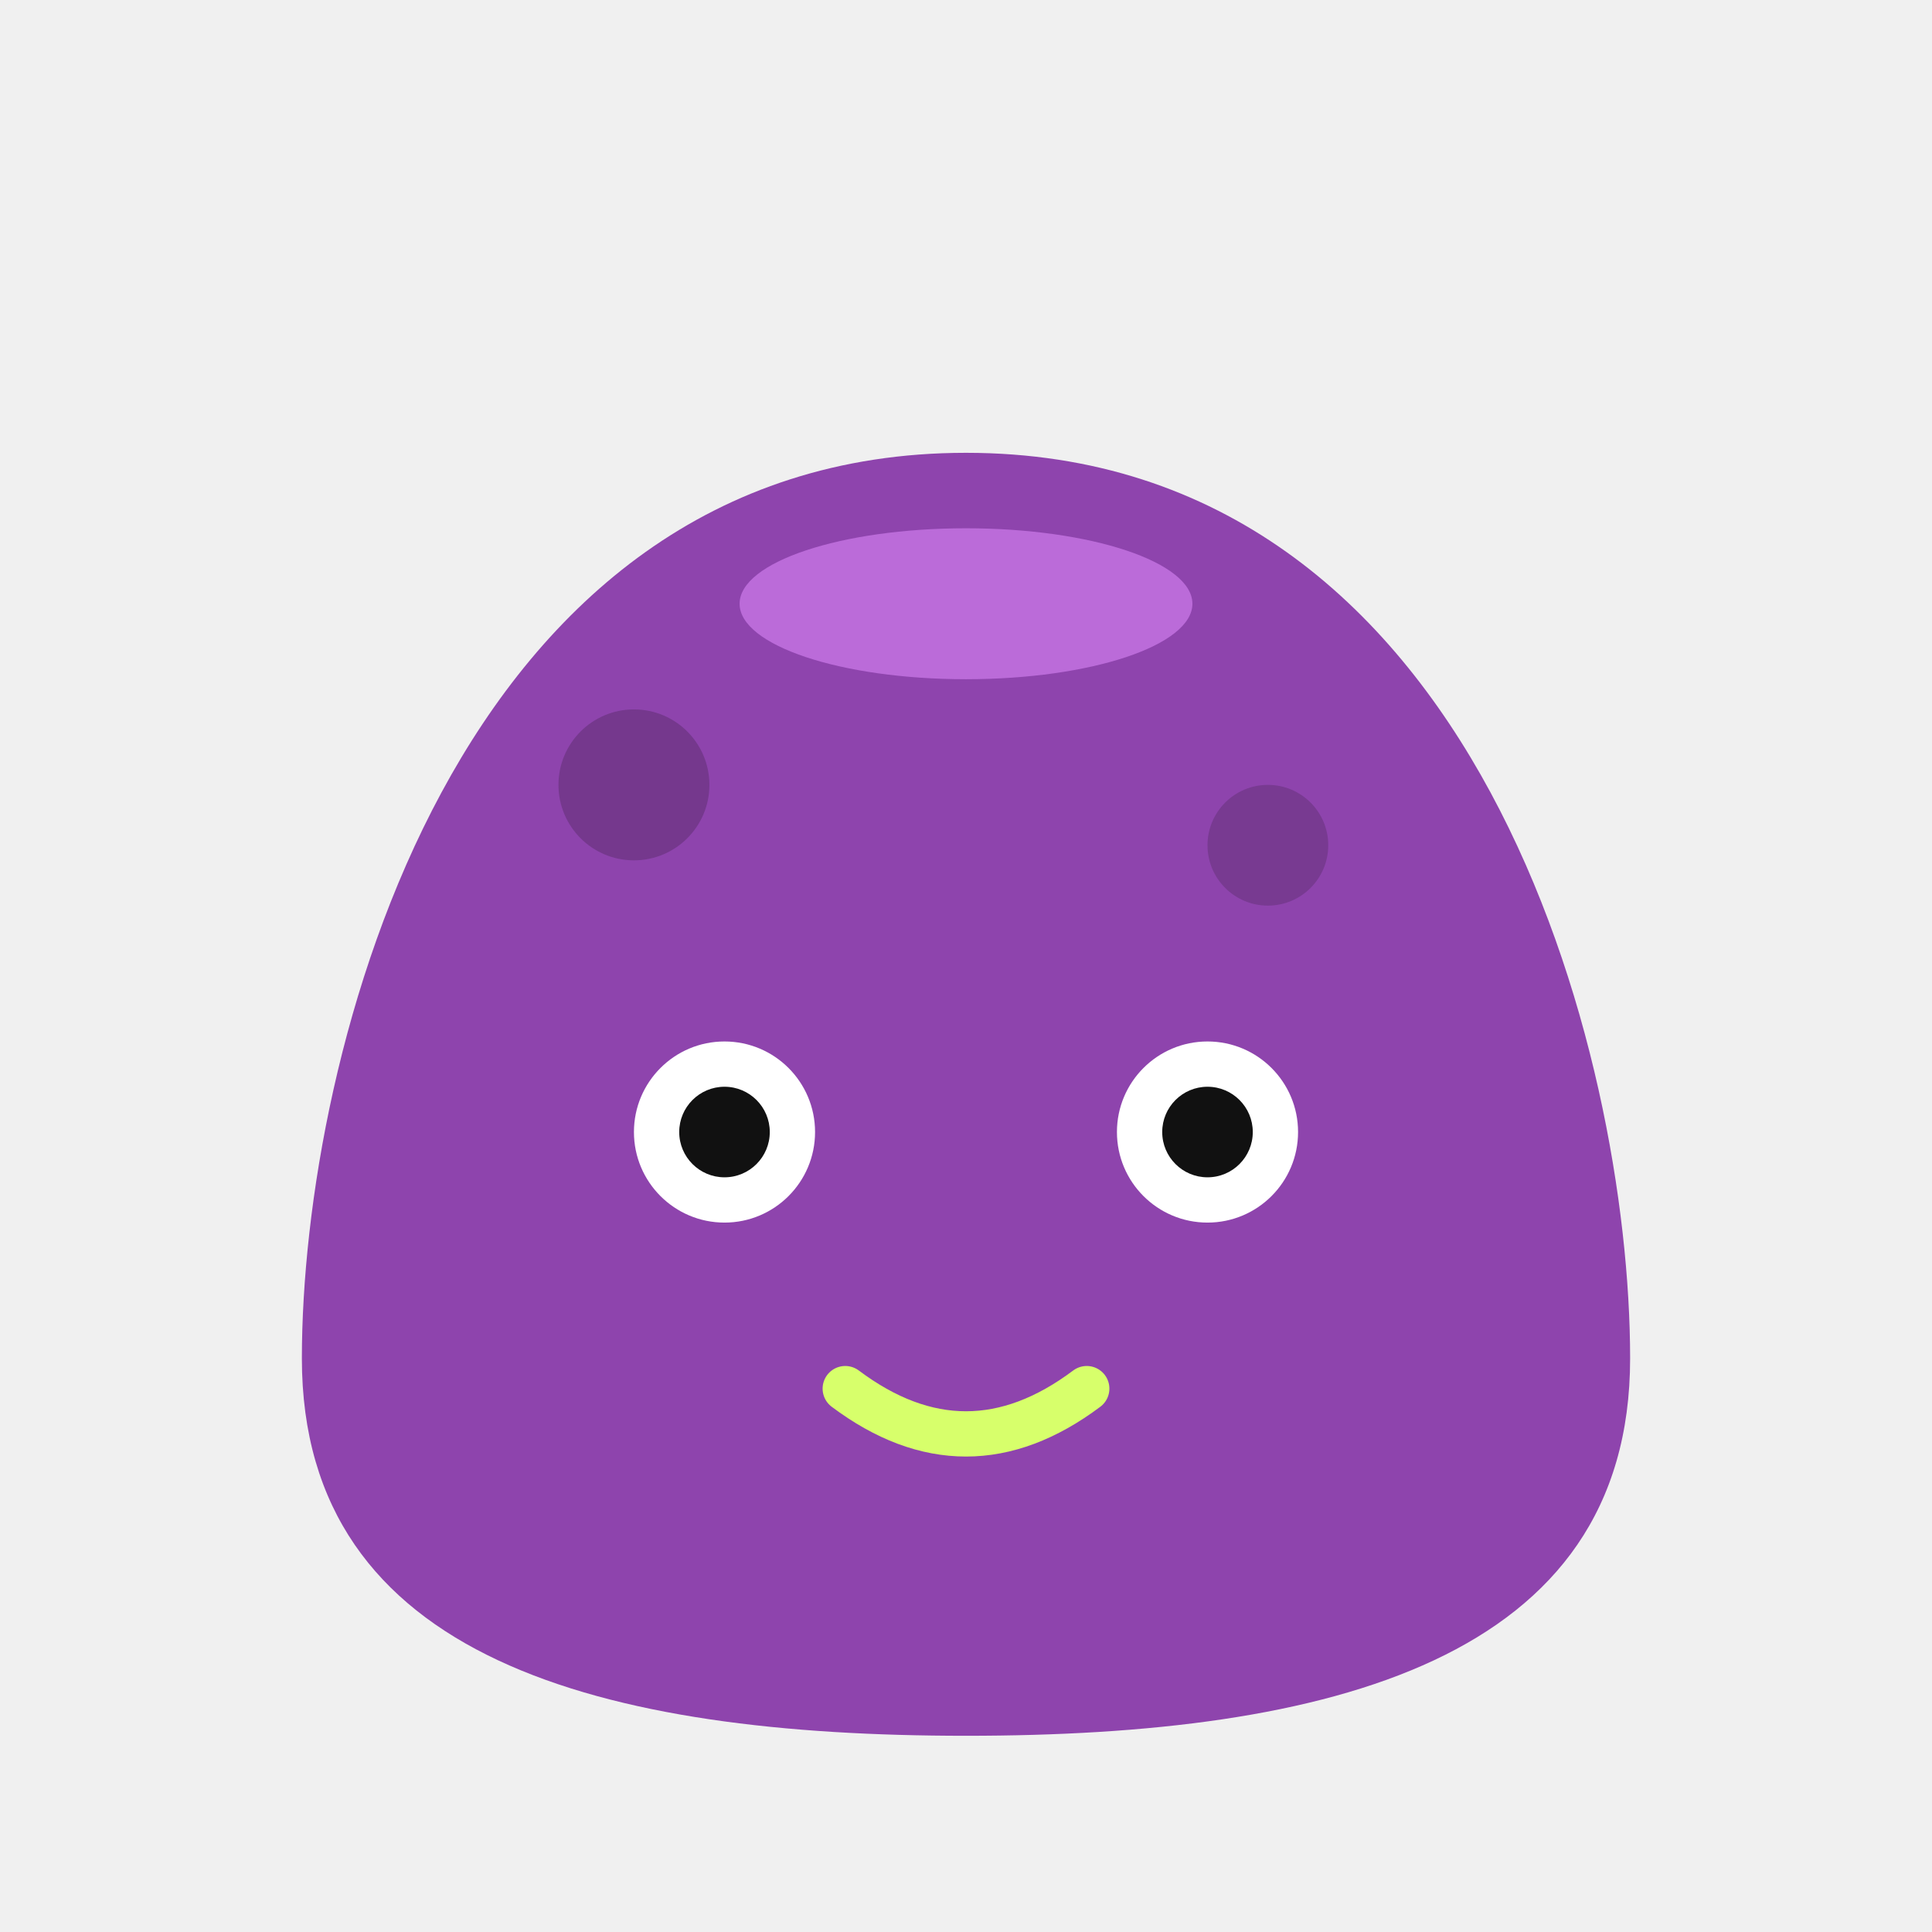
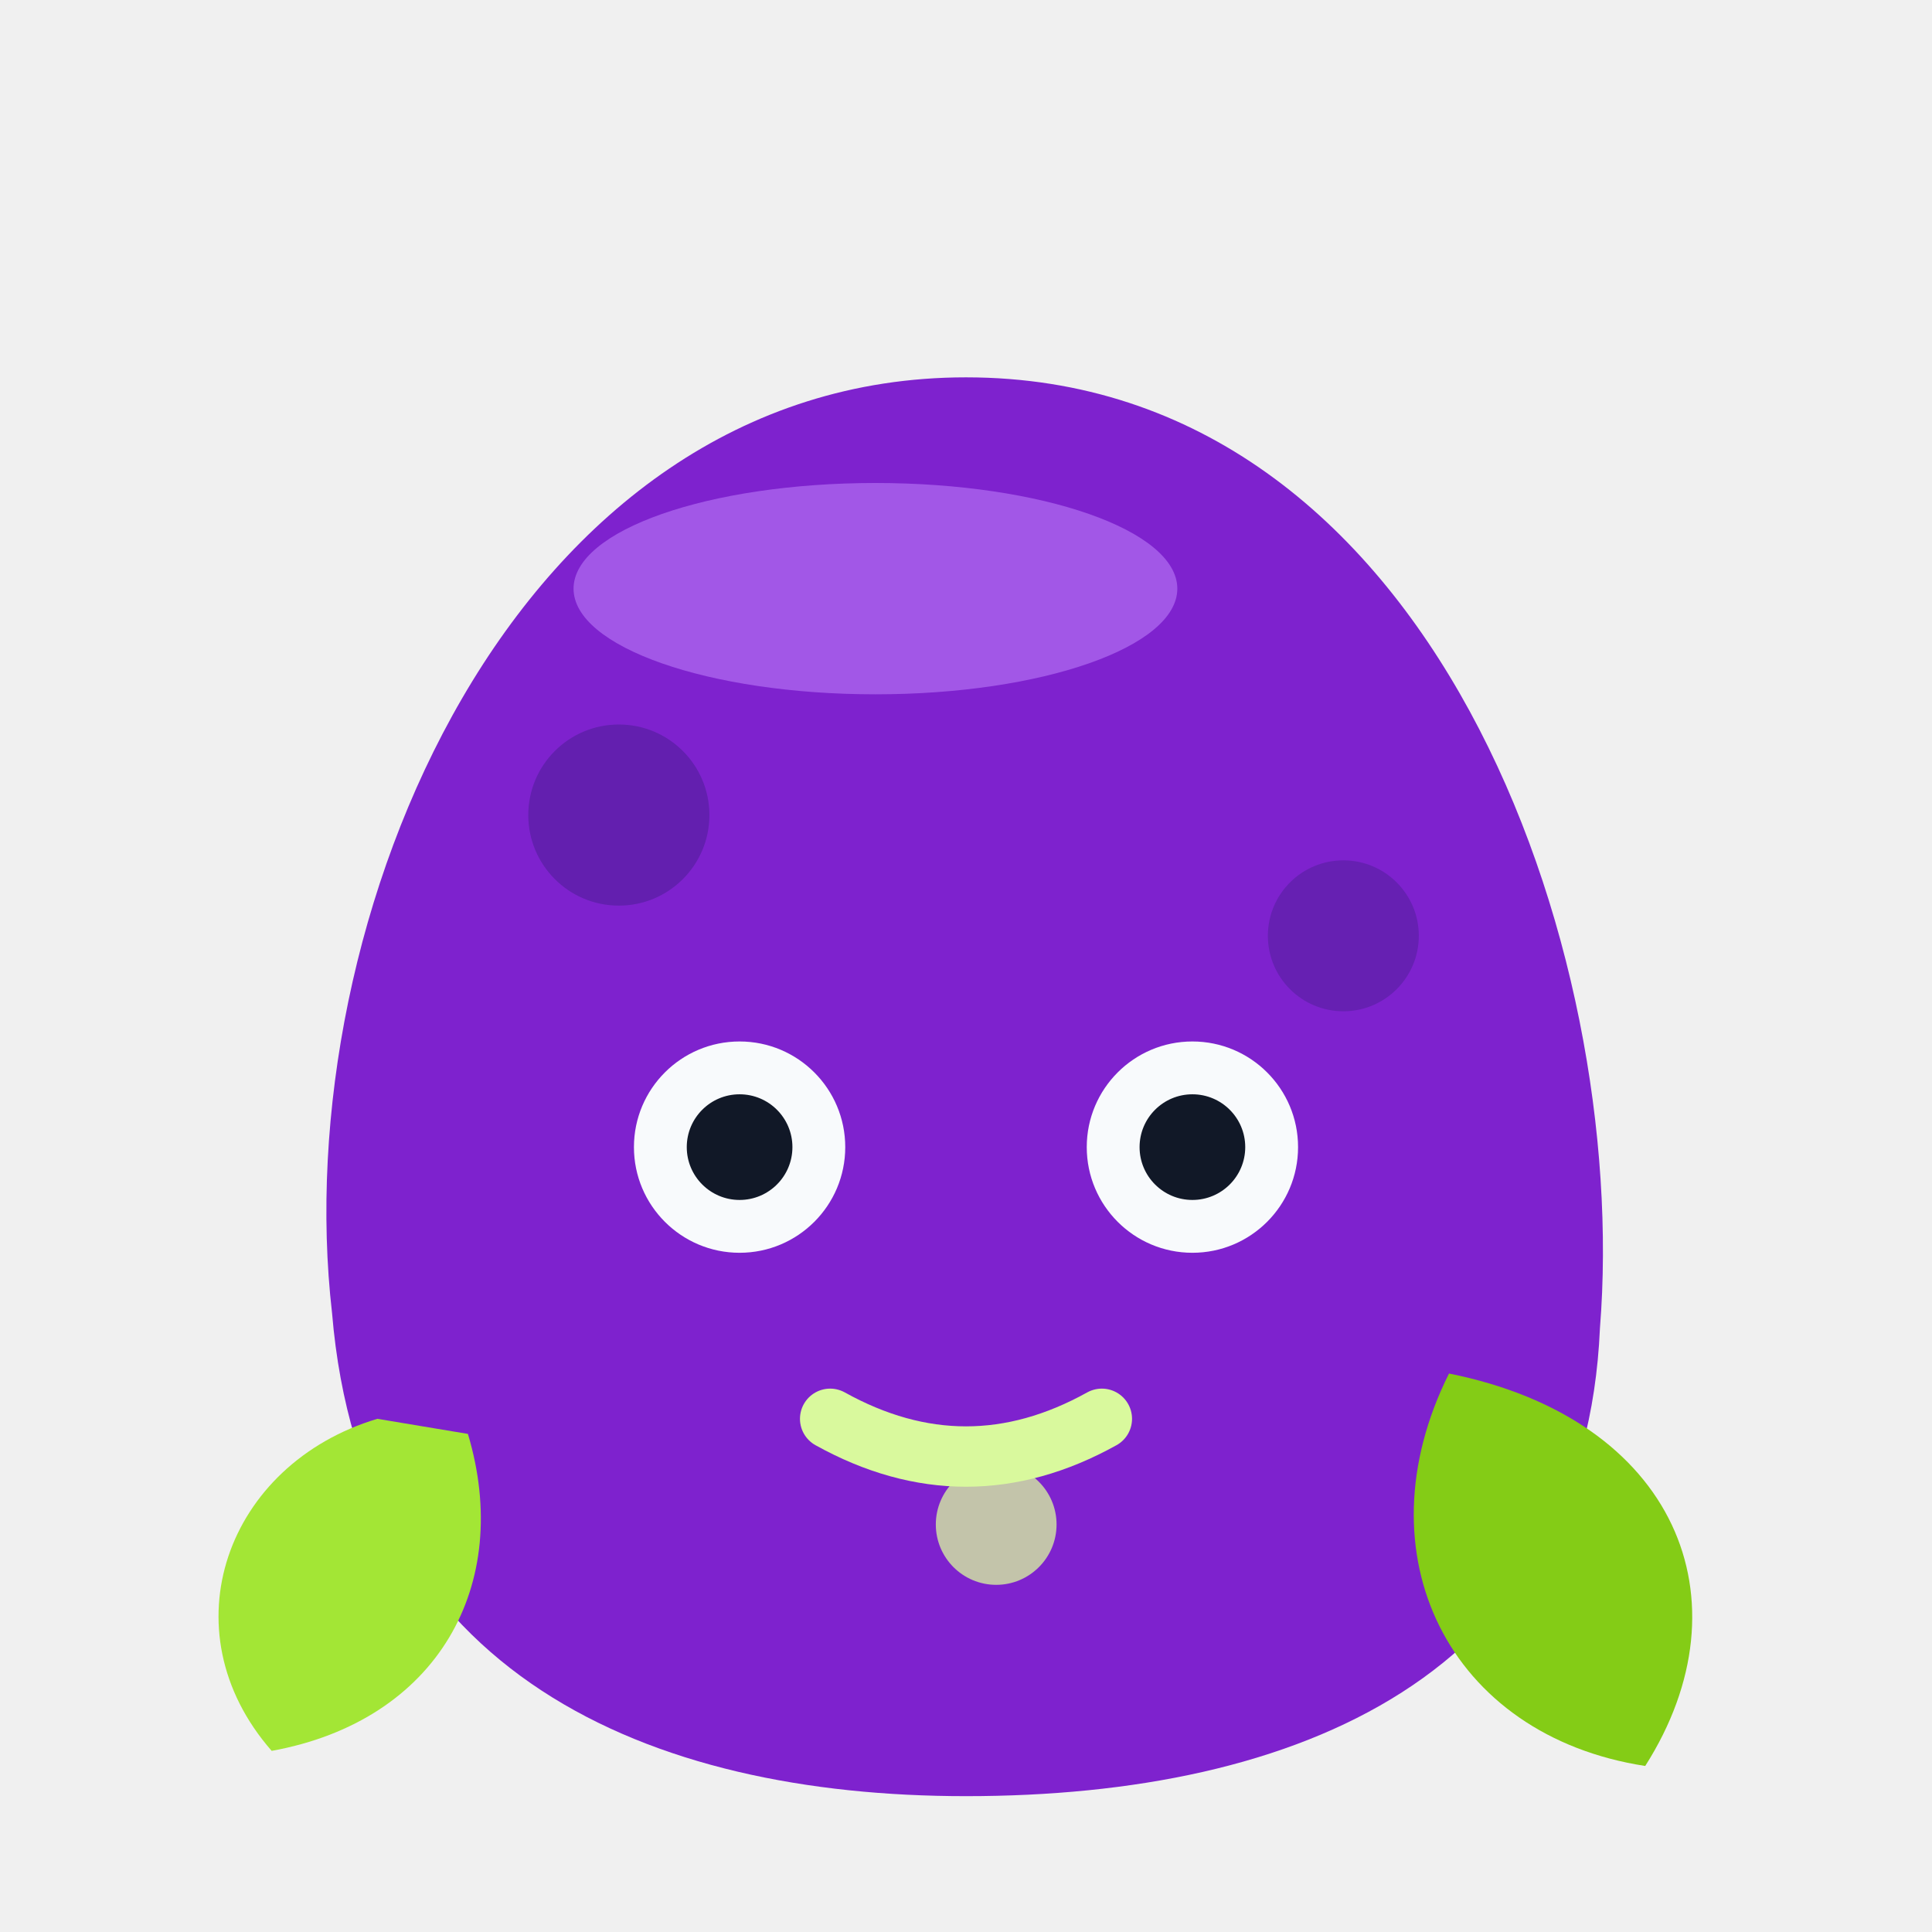
<svg xmlns="http://www.w3.org/2000/svg" viewBox="0 0 128 128" width="128" height="128">
-   <path d="M64 30 C30 30 20 70 20 90 C20 110 40 115 64 115 C88 115 108 110 108 90 C108 70 98 30 64 30 Z" fill="#8e44ad" />
-   <ellipse cx="64" cy="40" rx="15" ry="5" fill="#bb6bd9" />
-   <circle cx="42" cy="52" r="5" fill="#6c3483" opacity="0.75" />
-   <circle cx="84" cy="56" r="4" fill="#6c3483" opacity="0.65" />
-   <circle cx="48" cy="75" r="6" fill="#fff" />
-   <circle cx="48" cy="75" r="3" fill="#111" />
-   <circle cx="80" cy="75" r="6" fill="#fff" />
-   <circle cx="80" cy="75" r="3" fill="#111" />
-   <path d="M56 92 Q64 98 72 92" stroke="#d7ff6b" stroke-width="3" fill="none" stroke-linecap="round" />
+   <path d="M64 25 C34 25 19 61 22 87 C24 111 43 119 64 119 C86 119 105 111 106 88 C108 63 95 25 64 25 Z" fill="#7e22ce" />
+   <ellipse cx="58" cy="39" rx="20" ry="7" fill="#c084fc" opacity=".55" />
+   <circle cx="41" cy="54" r="6" fill="#4c1d95" opacity=".55" />
+   <circle cx="89" cy="62" r="5" fill="#4c1d95" opacity=".48" />
+   <circle cx="66" cy="101" r="4" fill="#d9f99d" opacity=".75" />
+   <path d="M25 94 C15 97 11 108 18 116 C29 114 34 105 31 95 Z" fill="#a3e635" />
+   <path d="M96 91 C111 94 116 106 109 117 C96 115 90 103 96 91 Z" fill="#84cc16" />
+   <circle cx="49" cy="76" r="7" fill="#f8fafc" />
+   <circle cx="49" cy="76" r="3.5" fill="#111827" />
+   <circle cx="79" cy="76" r="7" fill="#f8fafc" />
+   <circle cx="79" cy="76" r="3.5" fill="#111827" />
+   <path d="M55 94 Q64 99 73 94" stroke="#d9f99d" stroke-width="4" fill="none" stroke-linecap="round" />
</svg>
